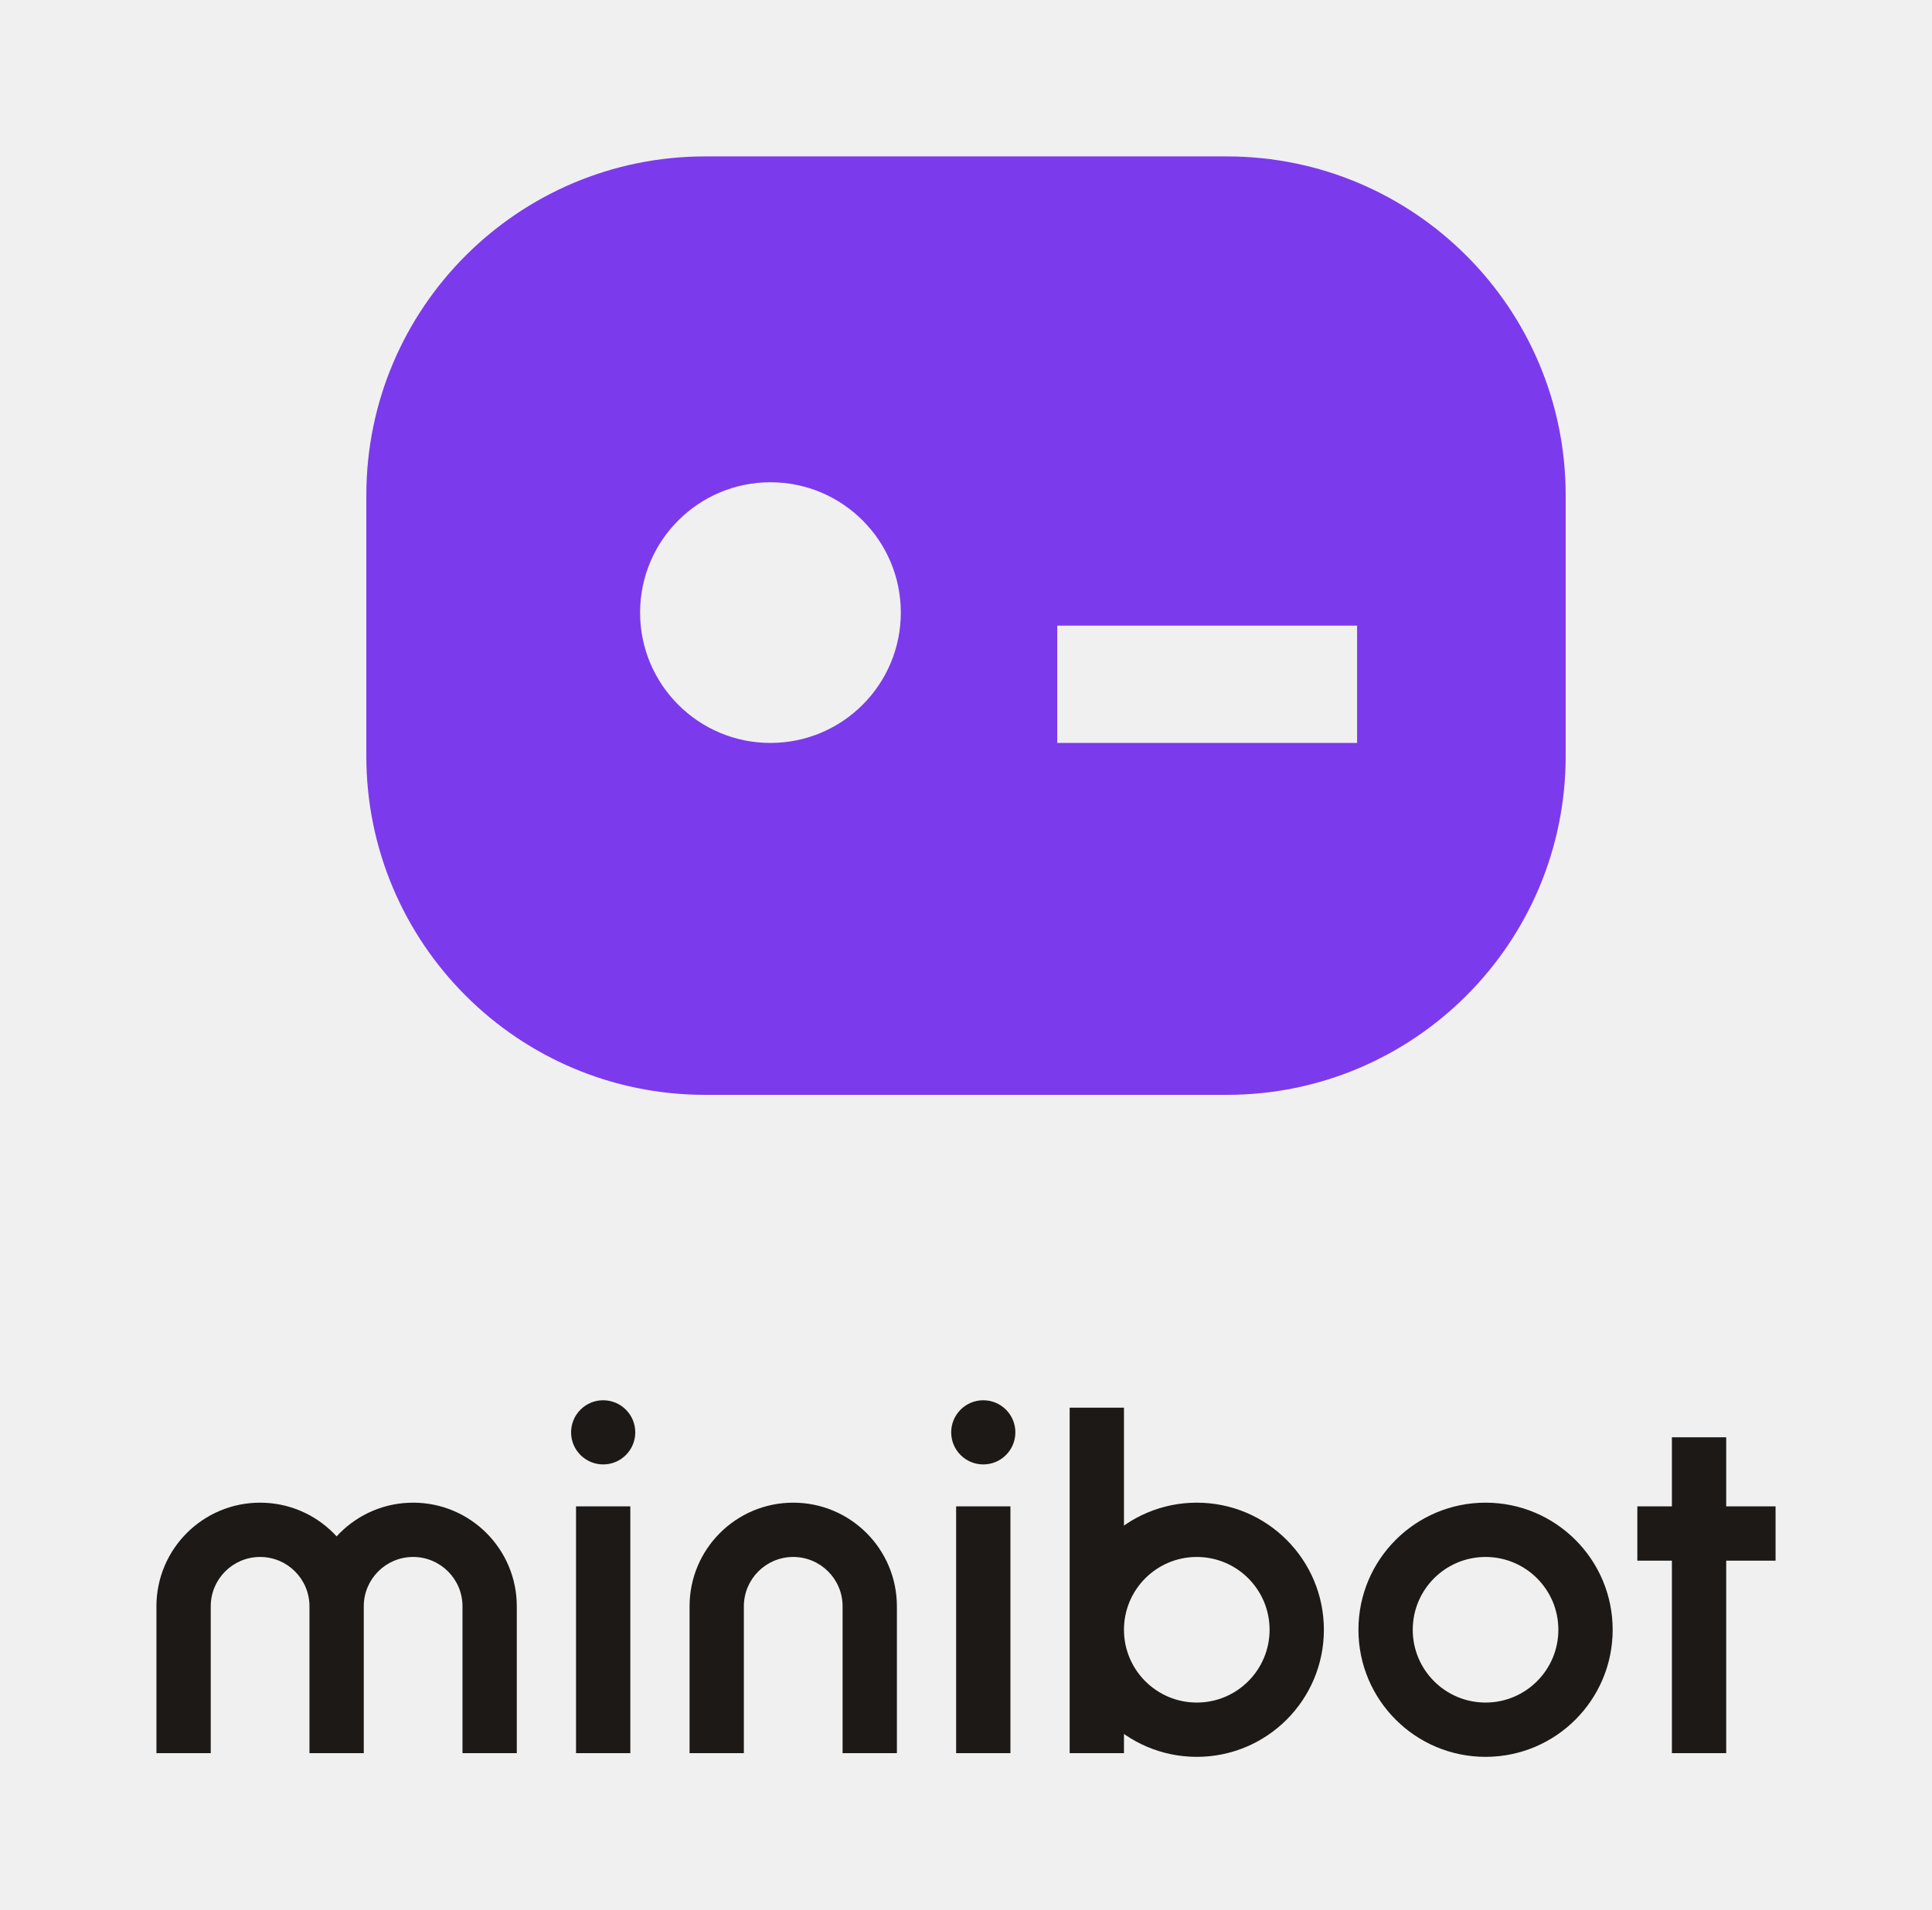
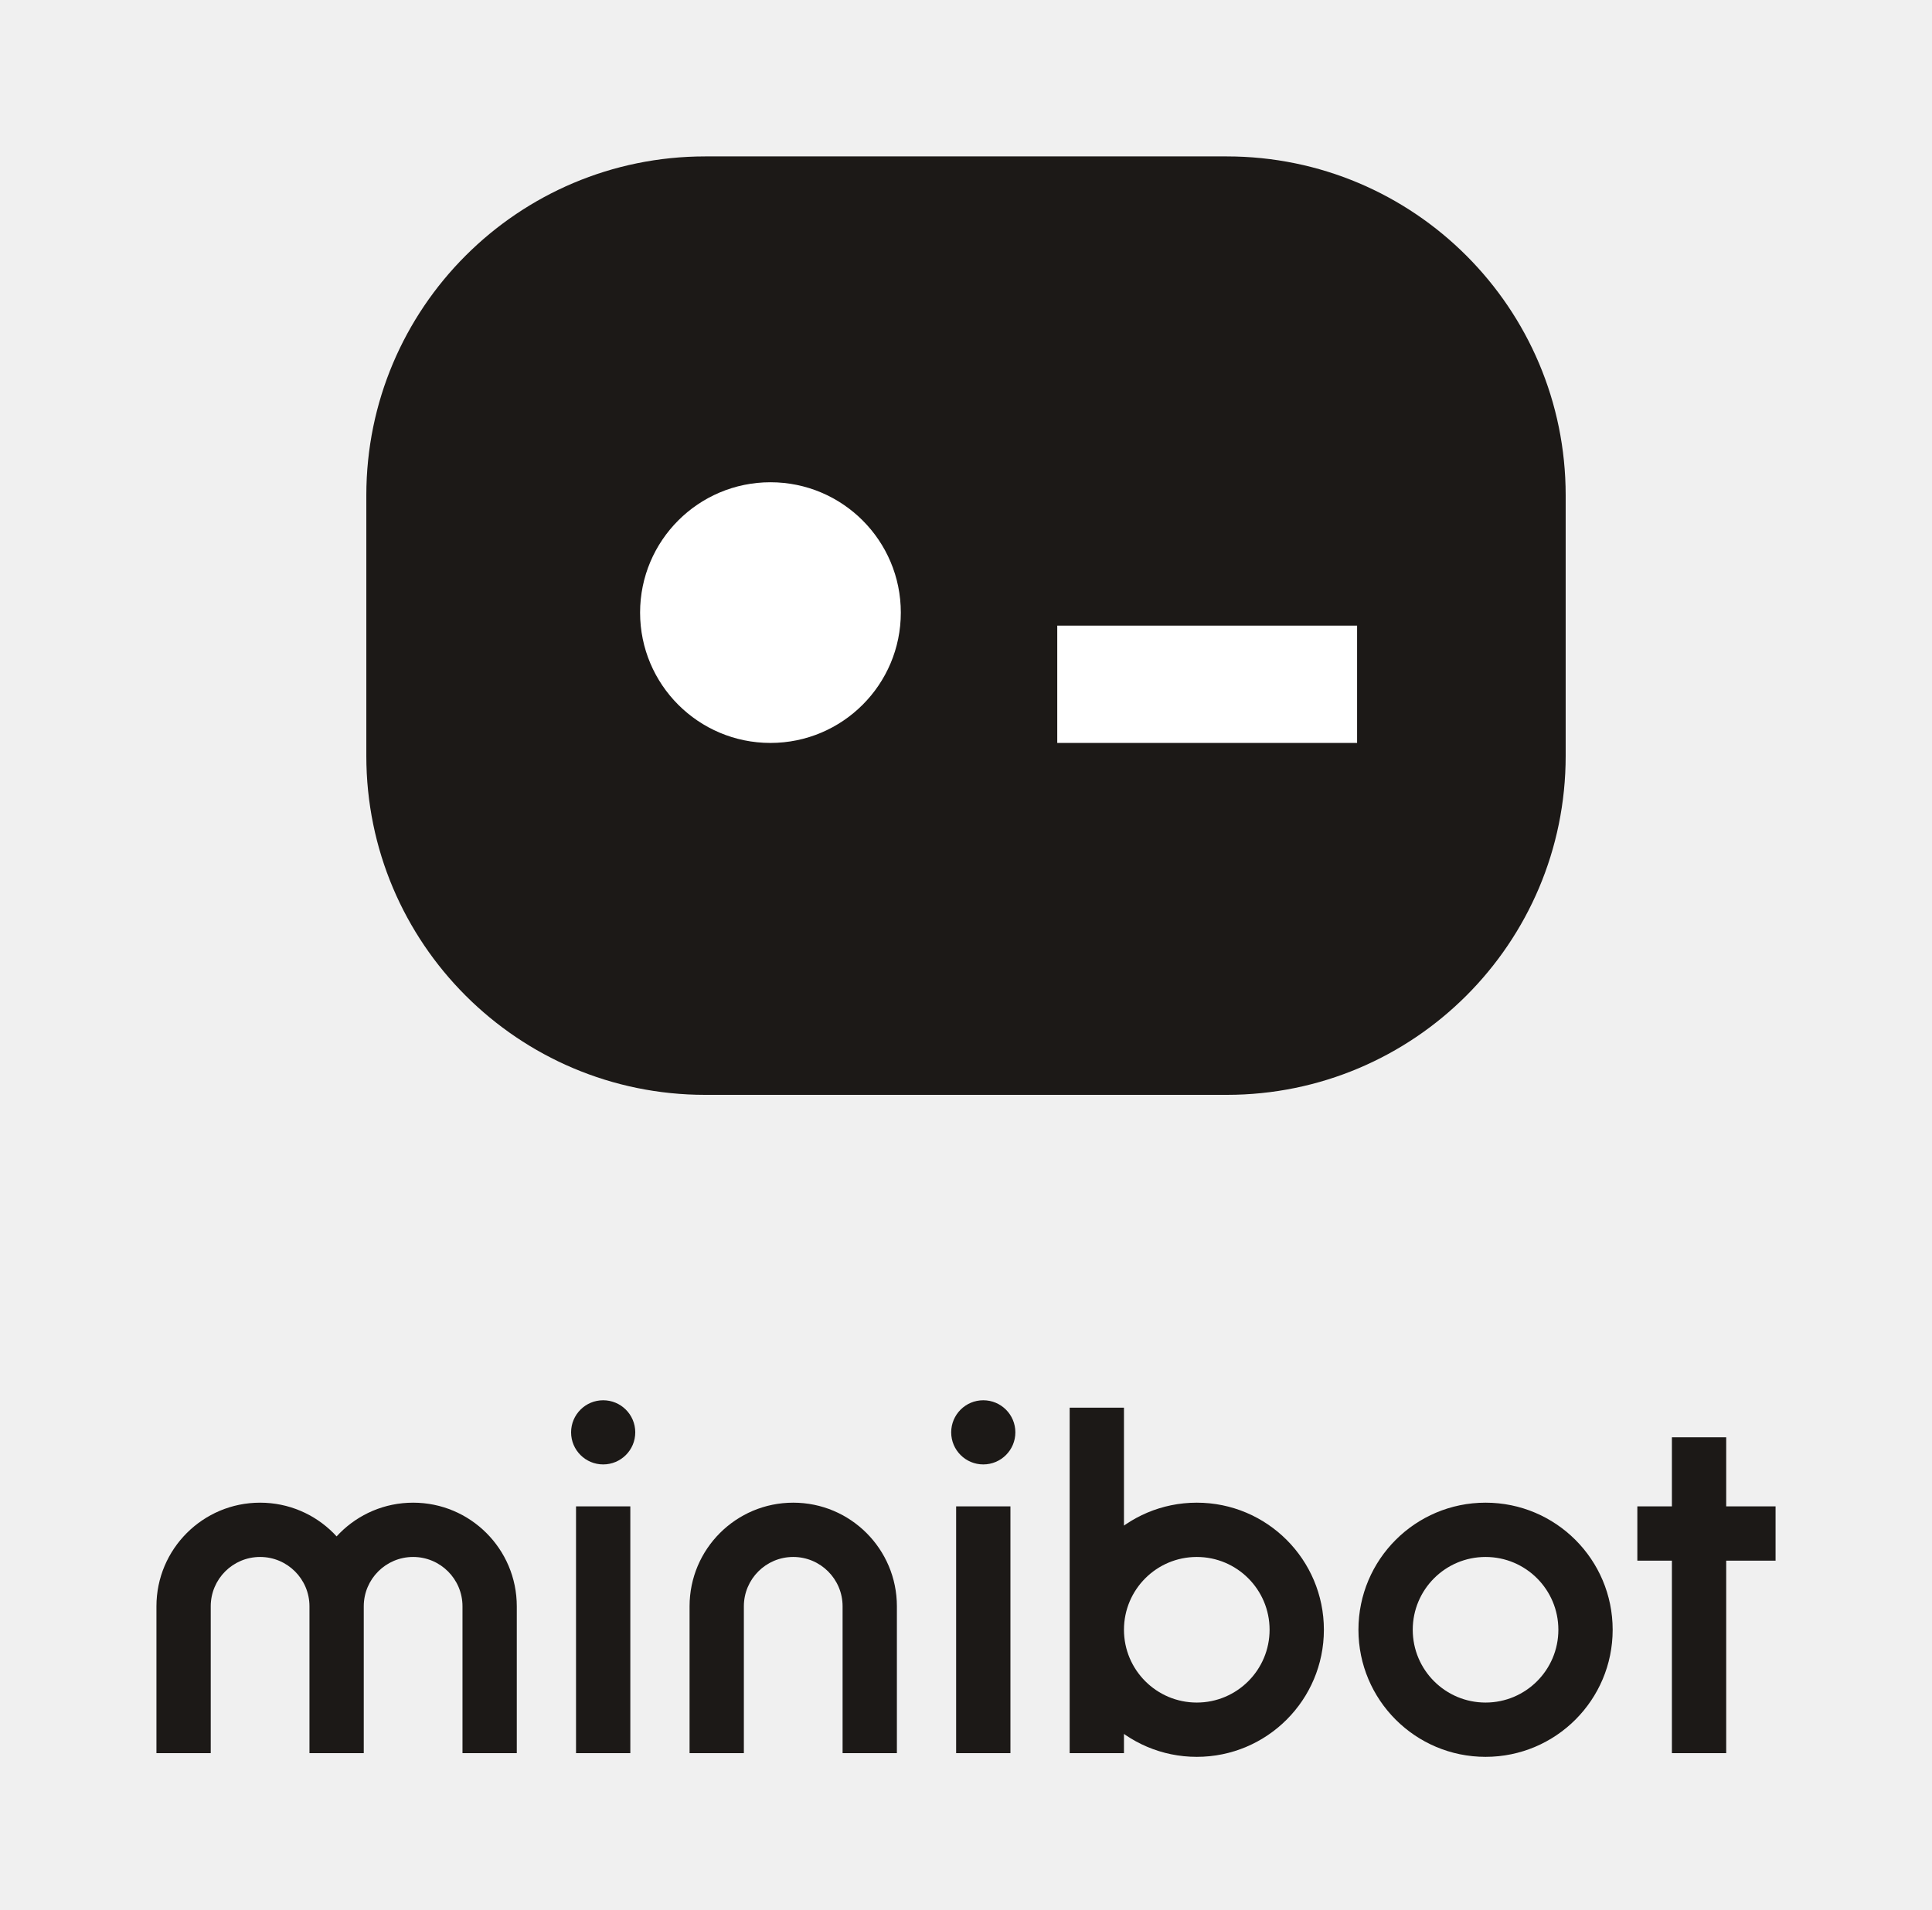
<svg xmlns="http://www.w3.org/2000/svg" viewBox="0 0 296.4 293.012">
-   <path transform="translate(20.2 -32) scale(1)" fill-rule="evenodd" fill="#7c3aed" d="M88 56h80a52 52 0 0 1 52 52v40a52 52 0 0 1-52 52H88a52 52 0 0 1-52-52v-40a52 52 0 0 1 52-52ZM98 106a20 20 0 1 0 0 40a20 20 0 1 0 0 -40ZM142 128h46v18h-46Z" />
+   <path transform="translate(20.2 -32) scale(1)" fill="#1c1917" d="M88 56h80a52 52 0 0 1 52 52v40a52 52 0 0 1-52 52H88a52 52 0 0 1-52-52v-40a52 52 0 0 1 52-52Z" />
+   <path transform="translate(20.2 -32) scale(1)" fill="#ffffff" d="M98 106a20 20 0 1 0 0 40a20 20 0 1 0 0 -40ZM142 128h46v18h-46Z" />
  <path transform="translate(24 269.012) scale(0.378659)" fill="#1c1917" d="M0 0V-59.5A42 42 0 0 1 84 -59.5V0H62V-59.5A20 20 0 0 0 22 -59.5V0ZM62 0V-59.5A42 42 0 0 1 146 -59.5V0H124V-59.5A20 20 0 0 0 84 -59.5V0ZM170 -100H192V0H170ZM181 -143A13 13 0 1 1 181 -117A13 13 0 1 1 181 -143ZM216 0V-59.5A42 42 0 0 1 300 -59.5V0H278V-59.5A20 20 0 0 0 238 -59.5V0ZM324 -100H346V0H324ZM335 -143A13 13 0 1 1 335 -117A13 13 0 1 1 335 -143ZM370 -140H392V0H370ZM421.5 -101.5A51.5 51.5 0 1 1 421.5 1.5A51.5 51.5 0 1 1 421.5 -101.5ZM421.5 -79.5A29.5 29.5 0 1 0 421.5 -20.5A29.5 29.5 0 1 0 421.5 -79.5ZM538.5 -101.5A51.5 51.5 0 1 1 538.5 1.5A51.5 51.5 0 1 1 538.5 -101.5ZM538.5 -79.5A29.5 29.5 0 1 0 538.5 -20.5A29.5 29.5 0 1 0 538.5 -79.5ZM614 -128H636V0H614ZM600 -100H656V-78H600Z" />
</svg>
